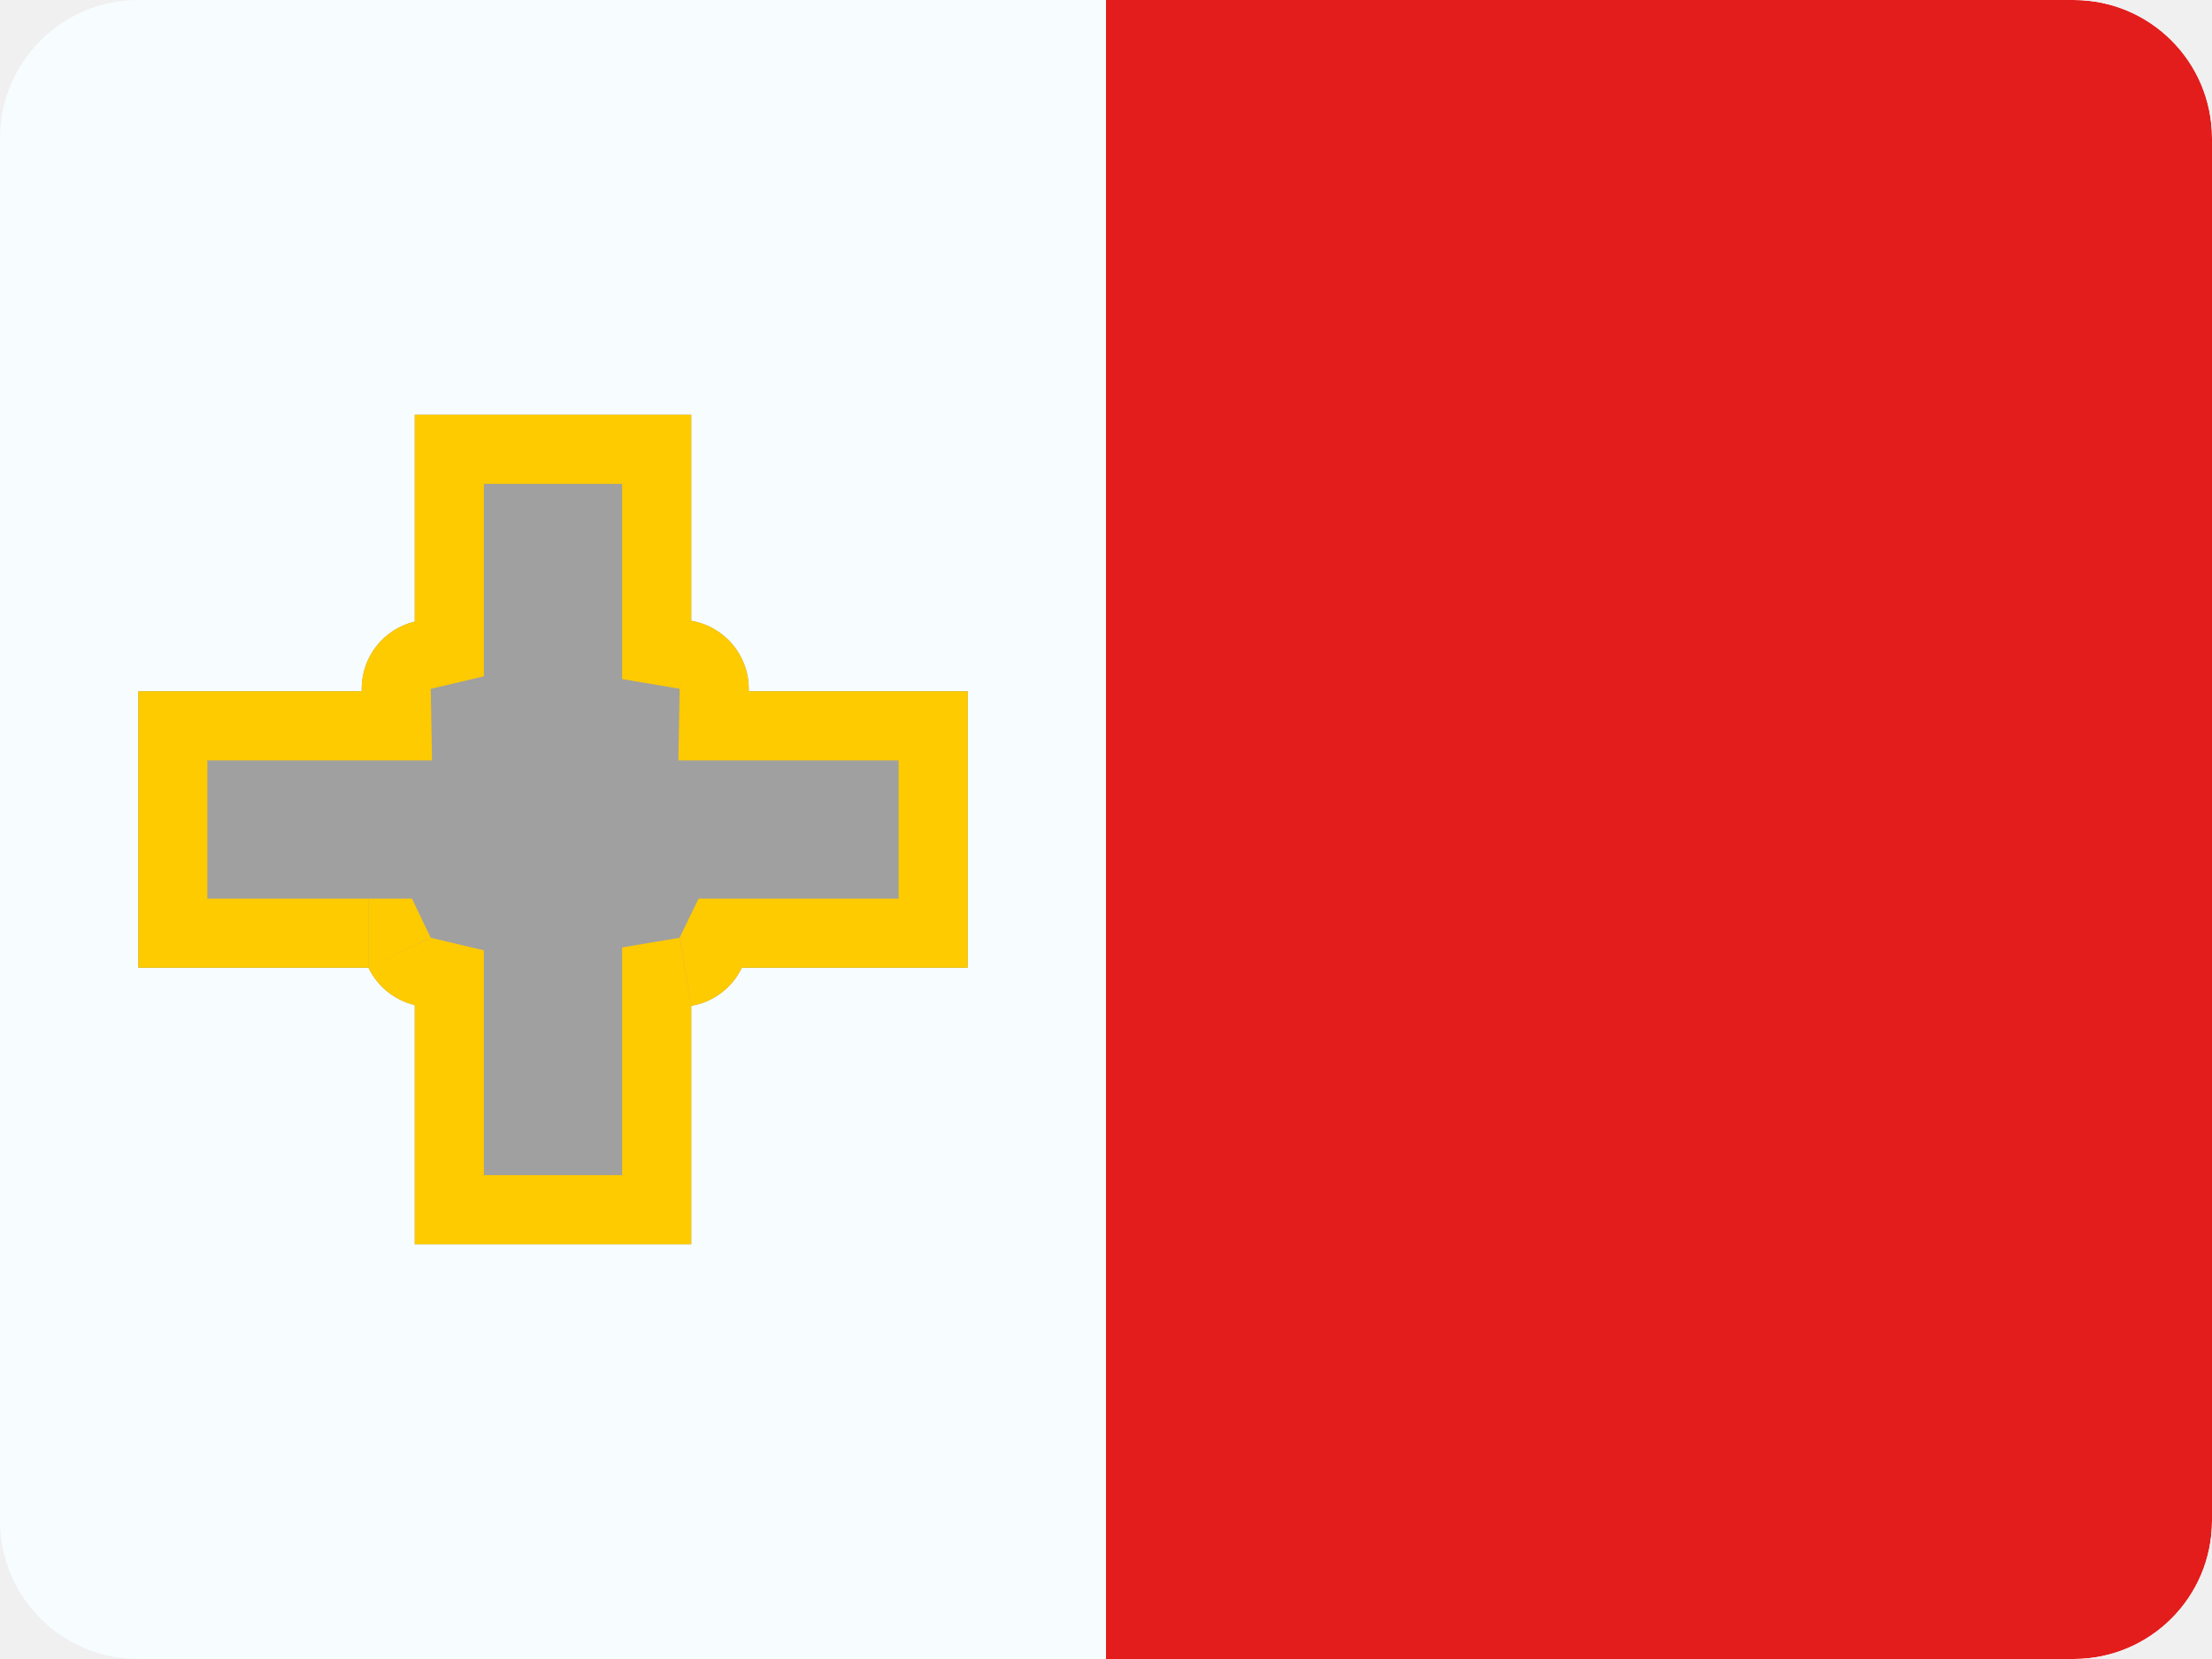
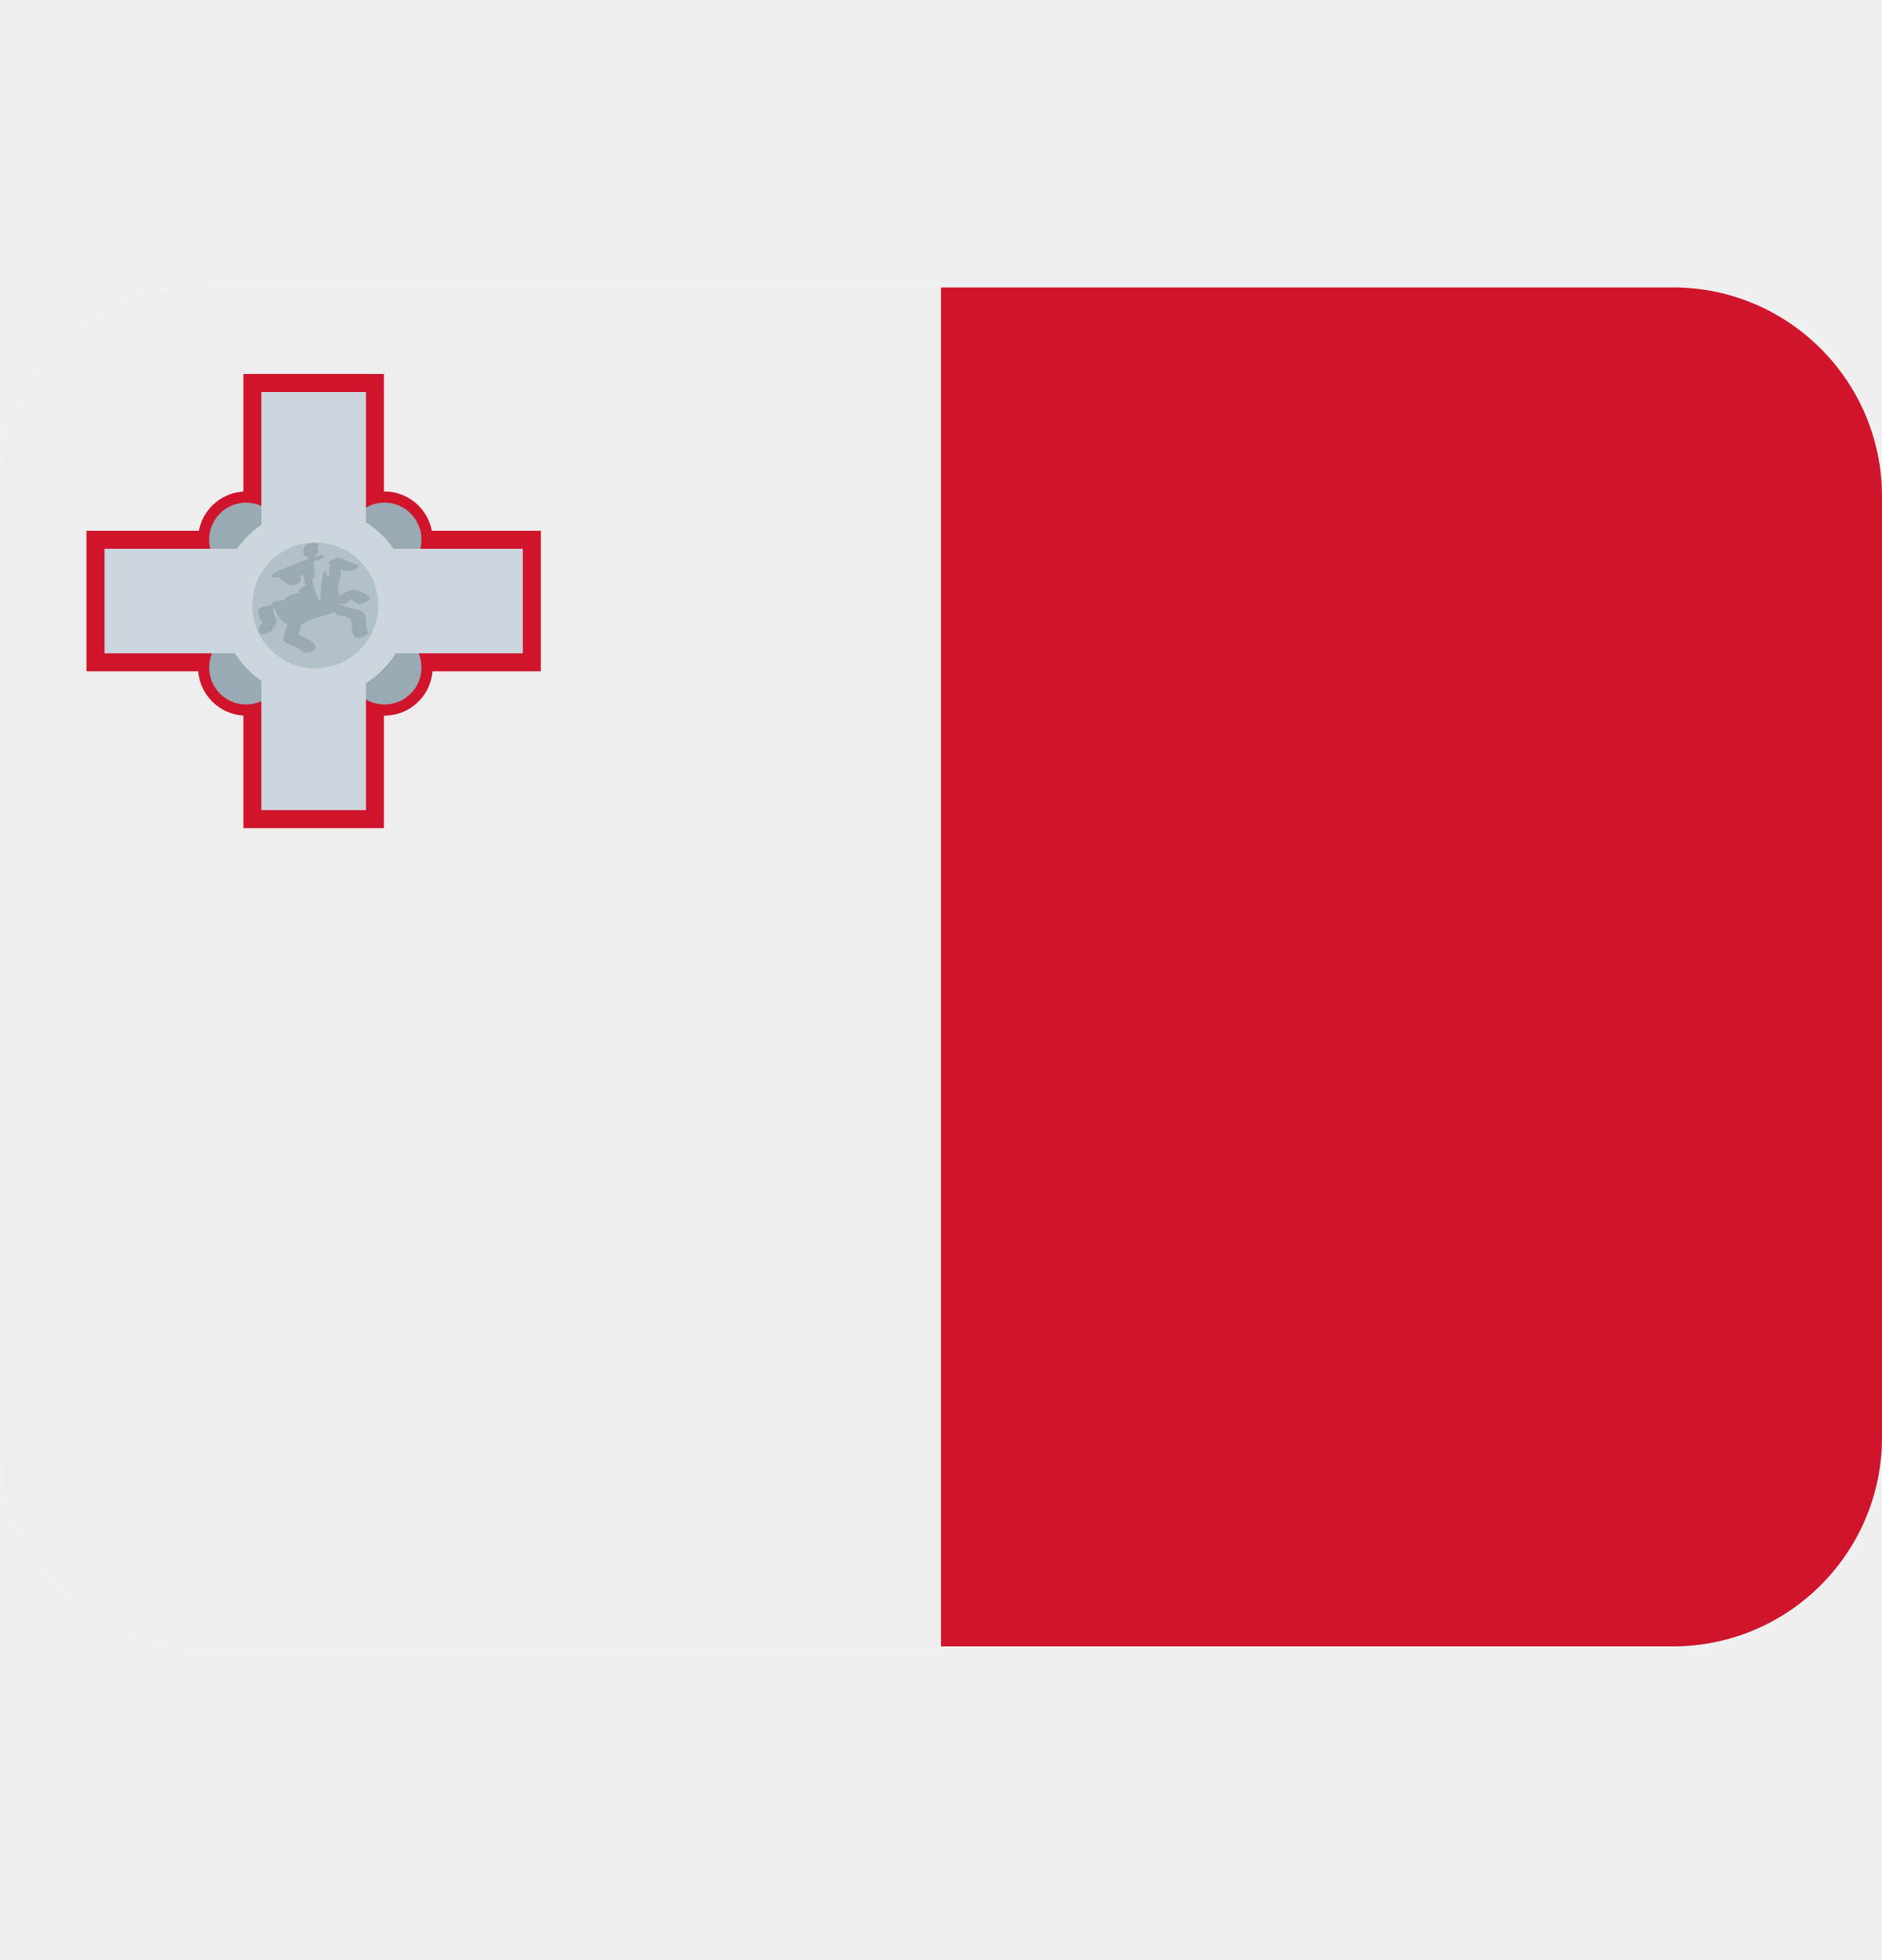
- <svg xmlns="http://www.w3.org/2000/svg" width="16" height="12" fill="none" viewBox="0 0 16 12">
-   <g clip-path="url(#a)">
-     <path fill="#F7FCFF" d="M0 0h16v12H0z" />
-     <mask id="b" width="16" height="12" x="0" y="0" maskUnits="userSpaceOnUse" style="mask-type:luminance">
-       <path fill="#fff" d="M0 0h16v12H0z" />
-     </mask>
-     <g mask="url(#b)">
-       <mask id="c" fill="#fff">
-         <path fill-rule="evenodd" d="M5 3H3v1.496a.5.5 0 0 0-.384.487V5H1v2h1.665A.501.501 0 0 0 3 7.27V9h2V7.276A.5.5 0 0 0 5.366 7H7V5H5.416v-.017A.5.5 0 0 0 5 4.49V3Z" clip-rule="evenodd" />
-       </mask>
-       <path fill="#A0A0A0" fill-rule="evenodd" d="M5 3H3v1.496a.5.5 0 0 0-.384.487V5H1v2h1.665A.501.501 0 0 0 3 7.27V9h2V7.276A.5.5 0 0 0 5.366 7H7V5H5.416v-.017A.5.5 0 0 0 5 4.49V3Z" clip-rule="evenodd" />
-       <path fill="#FECA00" d="M3 3v-.5h-.5V3H3Zm2 0h.5v-.5H5V3ZM3 4.496l.115.487.385-.091v-.396H3Zm-.384.487h-.5v.008l.5-.008Zm0 .017v.5h.509l-.009-.508-.5.008ZM1 5v-.5H.5V5H1Zm0 2H.5v.5H1V7Zm1.665 0 .45-.218L2.98 6.5h-.314V7ZM3 7.27h.5v-.396l-.385-.091L3 7.269ZM3 9h-.5v.5H3V9Zm2 0v.5h.5V9H5Zm0-1.724-.084-.493-.416.07v.423H5ZM5.366 7v-.5h-.313l-.137.282.45.218ZM7 7v.5h.5V7H7Zm0-2h.5v-.5H7V5ZM5.416 5l-.5-.008-.009.508h.509V5Zm0-.017.5.008v-.008h-.5ZM5 4.49h-.5v.422l.416.07L5 4.49ZM3 3.5h2v-1H3v1Zm.5.996V3h-1v1.496h1Zm-.384.487-.231-.973a1 1 0 0 0-.77.973h1Zm0 .009v-.018l-1 .017v.017l1-.016ZM1 5.5h1.616v-1H1v1ZM1.5 7V5h-1v2h1Zm1.165-.5H1v1h1.665v-1Zm.45.283-.9.434c.129.267.373.468.67.539l.23-.973ZM3.5 9V7.27h-1V9h1ZM5 8.5H3v1h2v-1Zm-.5-1.224V9h1V7.276h-1Zm.584.493a1 1 0 0 0 .733-.551l-.9-.436.167.987ZM7 6.5H5.366v1H7v-1ZM6.5 5v2h1V5h-1Zm-1.084.5H7v-1H5.416v1Zm-.5-.526v.018l1 .016v-.017l-1-.017Zm0 .009h1a1 1 0 0 0-.832-.986l-.168.986ZM4.5 3v1.49h1V3h-1Z" mask="url(#c)" />
-       <path fill="#E31D1C" fill-rule="evenodd" d="M8 0h8v12H8V0Z" clip-rule="evenodd" />
-     </g>
-   </g>
-   <defs>
-     <clipPath id="a">
-       <rect width="16" height="12" fill="#fff" rx="1" />
-     </clipPath>
-   </defs>
+ <svg xmlns="http://www.w3.org/2000/svg" width="24" height="25" fill="none" viewBox="0 0 24 25">
+   <path fill="#CF142B" d="M21.333 3.667H12V21h9.333A2.667 2.667 0 0 0 24 18.333v-12a2.667 2.667 0 0 0-2.667-2.667Z" />
+   <path fill="#EEE" d="M2.667 3.667A2.667 2.667 0 0 0 0 6.332v12A2.667 2.667 0 0 0 2.667 21H12V3.666H2.667Z" />
+   <path fill="#CF142B" d="M1.103 6.77h5.794v1.793H1.103V6.77Z" />
+   <path fill="#CF142B" d="M3.104 4.77h1.792v5.793H3.104V4.77Z" />
+   <path fill="#CF142B" d="M3.14 9.128a.614.614 0 1 0 0-1.228.614.614 0 0 0 0 1.228Zm1.763 0a.614.614 0 1 0 0-1.228.614.614 0 0 0 0 1.228ZM3.14 7.497a.614.614 0 1 0 0-1.228.614.614 0 0 0 0 1.228Zm1.763 0a.614.614 0 1 0 0-1.228.614.614 0 0 0 0 1.228Z" />
+   <path fill="#99AAB5" d="M3.139 8.986a.472.472 0 1 0 0-.944.472.472 0 0 0 0 .944Zm1.764 0a.472.472 0 1 0 0-.944.472.472 0 0 0 0 .944ZM3.139 7.355a.472.472 0 1 0 0-.944.472.472 0 0 0 0 .944Zm1.764 0a.472.472 0 1 0 0-.944.472.472 0 0 0 0 .944Z" />
+   <path fill="#CCD6DD" d="M4.021 8.9a1.211 1.211 0 1 0 0-2.423 1.211 1.211 0 0 0 0 2.422Z" />
+   <path fill="#CCD6DD" d="M3.333 5h1.334v5.333H3.333V5Z" />
+   <path fill="#CCD6DD" d="M1.333 7h5.334v1.333H1.333V7Z" />
+   <path fill="#B2C0C9" d="M4.021 8.525a.803.803 0 1 0 0-1.606.803.803 0 0 0 0 1.606Z" />
+   <path fill="#99AAB5" d="M4.431 7.682c.01-.012.022-.022.032-.032l.006-.004a.837.837 0 0 1 .082.048c.054.032.223-.044.146-.092-.066-.04-.132-.088-.213-.074a.335.335 0 0 0-.159.082 1.258 1.258 0 0 0-.019-.123c.013-.013.02-.028.017-.046-.008-.039.014-.081.027-.117.007-.017-.003-.029-.017-.036l.016-.025a.638.638 0 0 0 .072.02.175.175 0 0 0 .13-.034c.031-.024.021-.049-.014-.055-.063-.013-.121-.045-.18-.07-.038-.017-.095 0-.129.02-.022.011-.056.043-.02.06-.005.004-.01.147-.011.152-.03.063-.079-.356-.113.31h-.012a.95.95 0 0 1-.09-.276c.05-.01.018-.176.018-.21v-.019c0-.01.075-.017.07-.022.02-.013.078-.03.06-.045-.028-.023-.067-.007-.097.005-.01-.005-.01-.008-.019-.01h-.015c.036-.014.066-.038.057-.065-.005-.017-.01-.03 0-.047.045-.077-.14-.06-.171-.006a.117.117 0 0 0-.012.102c.008.025.041.034.076.03a.11.11 0 0 0-.046.044l-.002.006a.229.229 0 0 0-.079.017c-.107.046-.22.08-.321.14-.017.01-.063.041-.021.054a.158.158 0 0 0 .087-.004l.004.012a.299.299 0 0 0 .103.084c.04.02.095.01.13-.015.025-.015.05-.054.02-.075.012-.016.03-.028.046-.04a.555.555 0 0 0 .018.122.06.06 0 0 0 .015.026.184.184 0 0 0-.06.022c-.022.014-.048.044-.028.064a.557.557 0 0 0-.136.042c-.017.007-.054.028-.057.052l-.064.008c-.034.005-.09.021-.102.06a.259.259 0 0 0-.048.007c-.04.005-.113.023-.117.057-.005.062.026.112.052.164a.166.166 0 0 0-.049.088c-.016.08.17.051.185-.02.002-.01.003-.02.012-.028.024-.016.047-.049.026-.072.008-.006.014-.012.011-.016-.023-.046-.048-.09-.051-.14.01.004.02.006.031.006a.34.34 0 0 0 .114.174c.012.01.034.012.058.008a.065.065 0 0 0-.023.028.689.689 0 0 0-.039.176c-.003.024.016.048.04.054.077.018.14.055.202.103.065.05.226-.041.142-.106A.685.685 0 0 0 3.81 8.1a.427.427 0 0 1 .023-.1.062.062 0 0 0 .005-.031.289.289 0 0 0 .043-.02c.119-.073.264-.088.392-.146-.006.018.006.036.032.042.055.013.154.012.172.075.018.063-.003.14.038.195.037.052.215-.01.17-.072-.015-.022-.012-.064-.014-.089-.002-.04-.004-.08-.022-.117-.038-.072-.162-.077-.231-.094-.024-.005-.05-.036-.076-.028.002-.005-.002-.048-.014-.048h-.004l.001.032c.041-.003.08.015.106-.016Z" />
</svg>
